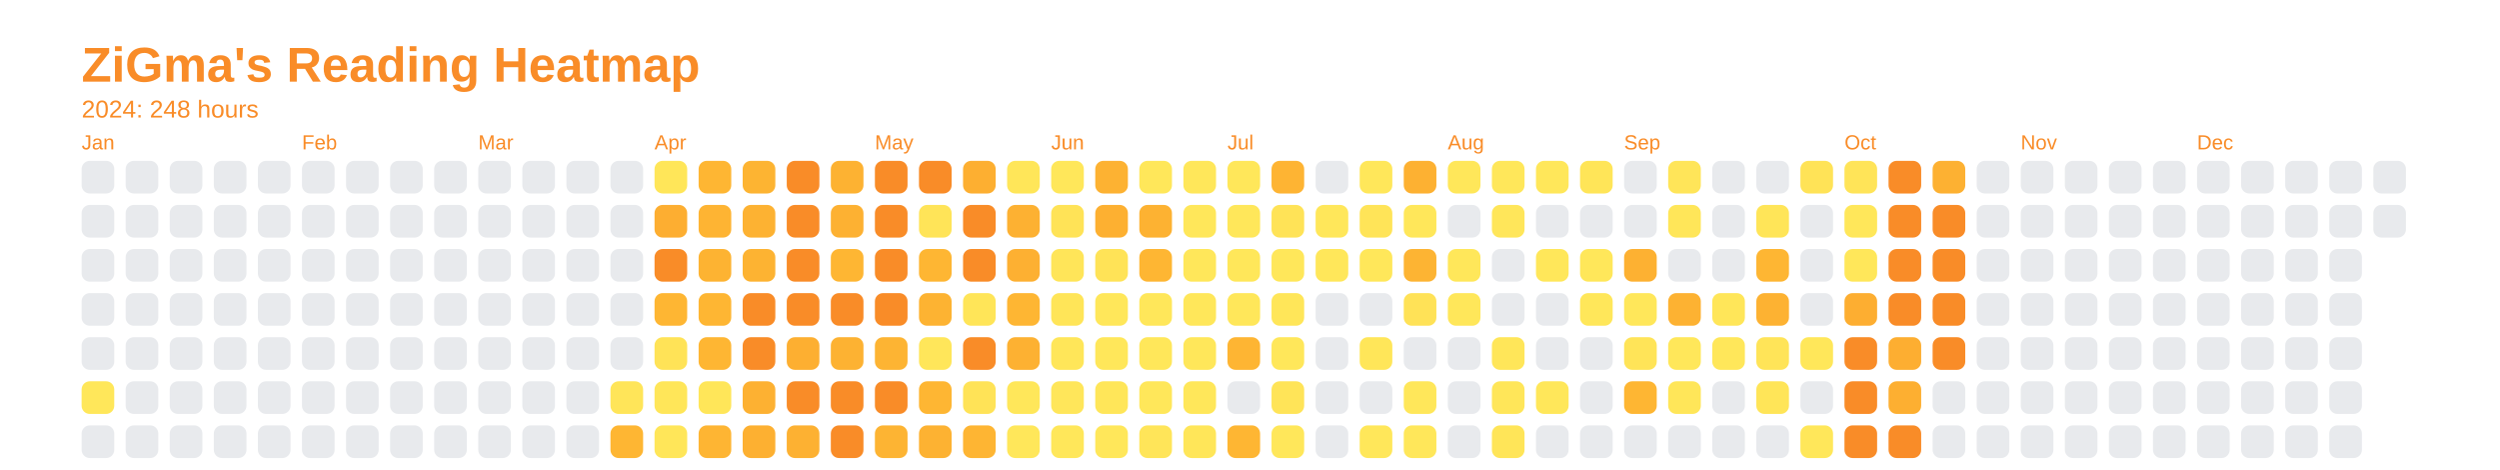
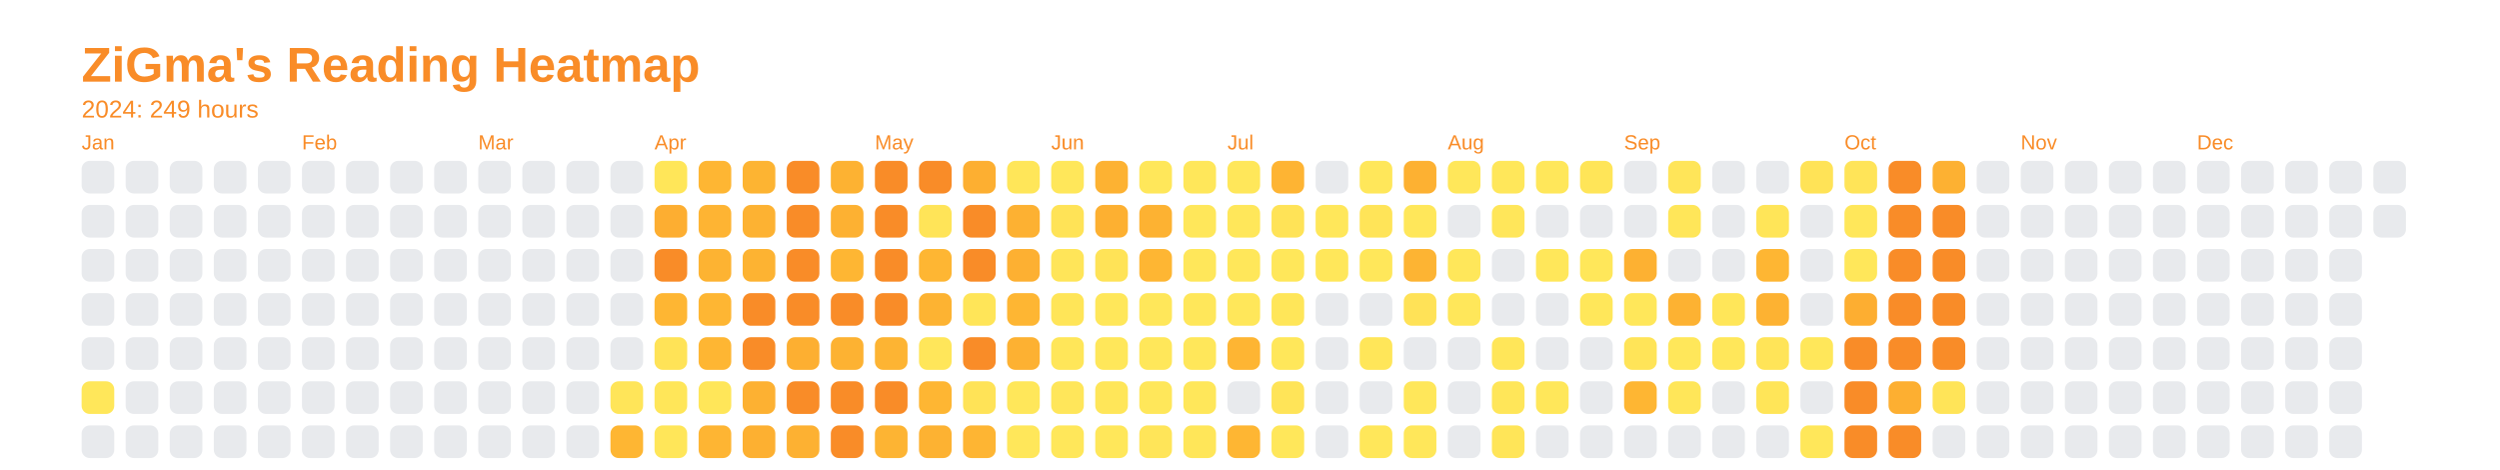
<svg xmlns="http://www.w3.org/2000/svg" baseProfile="full" height="57.5mm" version="1.1" viewBox="0,0,306.2,57.5" width="306.2mm">
  <defs />
  <rect fill="none" height="57.5" width="306.2" x="0" y="0" />
  <text fill="#f98c28" style="font-size:6px; font-family:Arial; font-weight:bold;" x="10" y="10">ZiGma's Reading Heatmap</text>
-   <text fill="#f98c28" style="font-size:3px; font-family:Arial;" x="10" y="14.4">2024: 248 hours</text>
+   <text fill="#f98c28" style="font-size:3px; font-family:Arial;" x="10" y="14.4">2024: 249 hours</text>
  <text fill="#f98c28" style="font-size:2.5px; font-family:Arial" x="10" y="18.3">Jan</text>
  <rect fill="#e8eaed" height="4" rx="1" ry="1" width="4" x="10" y="19.7" />
  <rect fill="#e8eaed" height="4" rx="1" ry="1" width="4" x="10" y="25.1" />
  <rect fill="#e8eaed" height="4" rx="1" ry="1" width="4" x="10" y="30.5" />
  <rect fill="#e8eaed" height="4" rx="1" ry="1" width="4" x="10" y="35.9" />
  <rect fill="#e8eaed" height="4" rx="1" ry="1" width="4" x="10" y="41.3" />
  <rect fill="#ffe75a" height="4" rx="1" ry="1" width="4" x="10" y="46.7" />
  <rect fill="#e8eaed" height="4" rx="1" ry="1" width="4" x="10" y="52.1" />
  <rect fill="#e8eaed" height="4" rx="1" ry="1" width="4" x="15.4" y="19.7" />
  <rect fill="#e8eaed" height="4" rx="1" ry="1" width="4" x="15.4" y="25.1" />
  <rect fill="#e8eaed" height="4" rx="1" ry="1" width="4" x="15.4" y="30.5" />
  <rect fill="#e8eaed" height="4" rx="1" ry="1" width="4" x="15.4" y="35.9" />
  <rect fill="#e8eaed" height="4" rx="1" ry="1" width="4" x="15.4" y="41.3" />
  <rect fill="#e8eaed" height="4" rx="1" ry="1" width="4" x="15.4" y="46.7" />
  <rect fill="#e8eaed" height="4" rx="1" ry="1" width="4" x="15.4" y="52.1" />
  <rect fill="#e8eaed" height="4" rx="1" ry="1" width="4" x="20.8" y="19.7" />
  <rect fill="#e8eaed" height="4" rx="1" ry="1" width="4" x="20.8" y="25.1" />
  <rect fill="#e8eaed" height="4" rx="1" ry="1" width="4" x="20.8" y="30.5" />
  <rect fill="#e8eaed" height="4" rx="1" ry="1" width="4" x="20.8" y="35.9" />
  <rect fill="#e8eaed" height="4" rx="1" ry="1" width="4" x="20.8" y="41.3" />
  <rect fill="#e8eaed" height="4" rx="1" ry="1" width="4" x="20.8" y="46.7" />
  <rect fill="#e8eaed" height="4" rx="1" ry="1" width="4" x="20.8" y="52.1" />
  <rect fill="#e8eaed" height="4" rx="1" ry="1" width="4" x="26.2" y="19.7" />
  <rect fill="#e8eaed" height="4" rx="1" ry="1" width="4" x="26.2" y="25.1" />
  <rect fill="#e8eaed" height="4" rx="1" ry="1" width="4" x="26.2" y="30.5" />
  <rect fill="#e8eaed" height="4" rx="1" ry="1" width="4" x="26.2" y="35.9" />
  <rect fill="#e8eaed" height="4" rx="1" ry="1" width="4" x="26.2" y="41.3" />
  <rect fill="#e8eaed" height="4" rx="1" ry="1" width="4" x="26.2" y="46.7" />
  <rect fill="#e8eaed" height="4" rx="1" ry="1" width="4" x="26.2" y="52.1" />
  <rect fill="#e8eaed" height="4" rx="1" ry="1" width="4" x="31.6" y="19.7" />
  <rect fill="#e8eaed" height="4" rx="1" ry="1" width="4" x="31.6" y="25.1" />
  <rect fill="#e8eaed" height="4" rx="1" ry="1" width="4" x="31.6" y="30.5" />
  <rect fill="#e8eaed" height="4" rx="1" ry="1" width="4" x="31.6" y="35.9" />
  <rect fill="#e8eaed" height="4" rx="1" ry="1" width="4" x="31.6" y="41.3" />
  <rect fill="#e8eaed" height="4" rx="1" ry="1" width="4" x="31.6" y="46.7" />
  <rect fill="#e8eaed" height="4" rx="1" ry="1" width="4" x="31.6" y="52.1" />
  <text fill="#f98c28" style="font-size:2.5px; font-family:Arial" x="37.0" y="18.3">Feb</text>
  <rect fill="#e8eaed" height="4" rx="1" ry="1" width="4" x="37.0" y="19.7" />
  <rect fill="#e8eaed" height="4" rx="1" ry="1" width="4" x="37.0" y="25.1" />
  <rect fill="#e8eaed" height="4" rx="1" ry="1" width="4" x="37.0" y="30.5" />
  <rect fill="#e8eaed" height="4" rx="1" ry="1" width="4" x="37.0" y="35.9" />
  <rect fill="#e8eaed" height="4" rx="1" ry="1" width="4" x="37.0" y="41.3" />
  <rect fill="#e8eaed" height="4" rx="1" ry="1" width="4" x="37.0" y="46.7" />
  <rect fill="#e8eaed" height="4" rx="1" ry="1" width="4" x="37.0" y="52.1" />
  <rect fill="#e8eaed" height="4" rx="1" ry="1" width="4" x="42.4" y="19.7" />
  <rect fill="#e8eaed" height="4" rx="1" ry="1" width="4" x="42.4" y="25.1" />
  <rect fill="#e8eaed" height="4" rx="1" ry="1" width="4" x="42.4" y="30.5" />
  <rect fill="#e8eaed" height="4" rx="1" ry="1" width="4" x="42.4" y="35.9" />
  <rect fill="#e8eaed" height="4" rx="1" ry="1" width="4" x="42.4" y="41.3" />
  <rect fill="#e8eaed" height="4" rx="1" ry="1" width="4" x="42.4" y="46.7" />
  <rect fill="#e8eaed" height="4" rx="1" ry="1" width="4" x="42.4" y="52.1" />
  <rect fill="#e8eaed" height="4" rx="1" ry="1" width="4" x="47.8" y="19.7" />
  <rect fill="#e8eaed" height="4" rx="1" ry="1" width="4" x="47.8" y="25.1" />
  <rect fill="#e8eaed" height="4" rx="1" ry="1" width="4" x="47.8" y="30.5" />
  <rect fill="#e8eaed" height="4" rx="1" ry="1" width="4" x="47.8" y="35.9" />
  <rect fill="#e8eaed" height="4" rx="1" ry="1" width="4" x="47.8" y="41.3" />
  <rect fill="#e8eaed" height="4" rx="1" ry="1" width="4" x="47.8" y="46.7" />
  <rect fill="#e8eaed" height="4" rx="1" ry="1" width="4" x="47.8" y="52.1" />
  <rect fill="#e8eaed" height="4" rx="1" ry="1" width="4" x="53.2" y="19.7" />
  <rect fill="#e8eaed" height="4" rx="1" ry="1" width="4" x="53.2" y="25.1" />
  <rect fill="#e8eaed" height="4" rx="1" ry="1" width="4" x="53.2" y="30.5" />
  <rect fill="#e8eaed" height="4" rx="1" ry="1" width="4" x="53.2" y="35.9" />
  <rect fill="#e8eaed" height="4" rx="1" ry="1" width="4" x="53.2" y="41.3" />
  <rect fill="#e8eaed" height="4" rx="1" ry="1" width="4" x="53.2" y="46.7" />
  <rect fill="#e8eaed" height="4" rx="1" ry="1" width="4" x="53.2" y="52.1" />
  <text fill="#f98c28" style="font-size:2.5px; font-family:Arial" x="58.6" y="18.3">Mar</text>
  <rect fill="#e8eaed" height="4" rx="1" ry="1" width="4" x="58.6" y="19.7" />
  <rect fill="#e8eaed" height="4" rx="1" ry="1" width="4" x="58.6" y="25.1" />
  <rect fill="#e8eaed" height="4" rx="1" ry="1" width="4" x="58.6" y="30.5" />
  <rect fill="#e8eaed" height="4" rx="1" ry="1" width="4" x="58.6" y="35.9" />
  <rect fill="#e8eaed" height="4" rx="1" ry="1" width="4" x="58.6" y="41.3" />
  <rect fill="#e8eaed" height="4" rx="1" ry="1" width="4" x="58.6" y="46.7" />
  <rect fill="#e8eaed" height="4" rx="1" ry="1" width="4" x="58.6" y="52.1" />
  <rect fill="#e8eaed" height="4" rx="1" ry="1" width="4" x="64" y="19.7" />
  <rect fill="#e8eaed" height="4" rx="1" ry="1" width="4" x="64" y="25.1" />
  <rect fill="#e8eaed" height="4" rx="1" ry="1" width="4" x="64" y="30.5" />
  <rect fill="#e8eaed" height="4" rx="1" ry="1" width="4" x="64" y="35.9" />
  <rect fill="#e8eaed" height="4" rx="1" ry="1" width="4" x="64" y="41.3" />
  <rect fill="#e8eaed" height="4" rx="1" ry="1" width="4" x="64" y="46.7" />
  <rect fill="#e8eaed" height="4" rx="1" ry="1" width="4" x="64" y="52.1" />
  <rect fill="#e8eaed" height="4" rx="1" ry="1" width="4" x="69.4" y="19.7" />
  <rect fill="#e8eaed" height="4" rx="1" ry="1" width="4" x="69.4" y="25.1" />
  <rect fill="#e8eaed" height="4" rx="1" ry="1" width="4" x="69.4" y="30.5" />
  <rect fill="#e8eaed" height="4" rx="1" ry="1" width="4" x="69.4" y="35.9" />
  <rect fill="#e8eaed" height="4" rx="1" ry="1" width="4" x="69.4" y="41.3" />
  <rect fill="#e8eaed" height="4" rx="1" ry="1" width="4" x="69.4" y="46.7" />
  <rect fill="#e8eaed" height="4" rx="1" ry="1" width="4" x="69.4" y="52.1" />
  <rect fill="#e8eaed" height="4" rx="1" ry="1" width="4" x="74.8" y="19.7" />
  <rect fill="#e8eaed" height="4" rx="1" ry="1" width="4" x="74.8" y="25.1" />
  <rect fill="#e8eaed" height="4" rx="1" ry="1" width="4" x="74.8" y="30.5" />
  <rect fill="#e8eaed" height="4" rx="1" ry="1" width="4" x="74.8" y="35.9" />
  <rect fill="#e8eaed" height="4" rx="1" ry="1" width="4" x="74.8" y="41.3" />
  <rect fill="#ffe559" height="4" rx="1" ry="1" width="4" x="74.8" y="46.7" />
  <rect fill="#feb633" height="4" rx="1" ry="1" width="4" x="74.8" y="52.1" />
  <text fill="#f98c28" style="font-size:2.5px; font-family:Arial" x="80.2" y="18.3">Apr</text>
  <rect fill="#ffe659" height="4" rx="1" ry="1" width="4" x="80.2" y="19.7" />
  <rect fill="#fdae31" height="4" rx="1" ry="1" width="4" x="80.2" y="25.1" />
  <rect fill="#f98c28" height="4" rx="1" ry="1" width="4" x="80.2" y="30.5" />
  <rect fill="#feb633" height="4" rx="1" ry="1" width="4" x="80.2" y="35.9" />
  <rect fill="#ffe357" height="4" rx="1" ry="1" width="4" x="80.2" y="41.3" />
  <rect fill="#ffe659" height="4" rx="1" ry="1" width="4" x="80.2" y="46.7" />
  <rect fill="#ffe659" height="4" rx="1" ry="1" width="4" x="80.2" y="52.1" />
  <rect fill="#feb633" height="4" rx="1" ry="1" width="4" x="85.6" y="19.7" />
  <rect fill="#feb433" height="4" rx="1" ry="1" width="4" x="85.6" y="25.1" />
  <rect fill="#fdb332" height="4" rx="1" ry="1" width="4" x="85.6" y="30.5" />
  <rect fill="#feb633" height="4" rx="1" ry="1" width="4" x="85.6" y="35.9" />
  <rect fill="#feb633" height="4" rx="1" ry="1" width="4" x="85.6" y="41.3" />
  <rect fill="#ffe659" height="4" rx="1" ry="1" width="4" x="85.6" y="46.7" />
  <rect fill="#feb533" height="4" rx="1" ry="1" width="4" x="85.6" y="52.1" />
  <rect fill="#fdb432" height="4" rx="1" ry="1" width="4" x="91" y="19.7" />
  <rect fill="#fdb232" height="4" rx="1" ry="1" width="4" x="91" y="25.1" />
  <rect fill="#fdb332" height="4" rx="1" ry="1" width="4" x="91" y="30.5" />
  <rect fill="#f98c28" height="4" rx="1" ry="1" width="4" x="91" y="35.9" />
  <rect fill="#f98c28" height="4" rx="1" ry="1" width="4" x="91" y="41.3" />
  <rect fill="#fdb132" height="4" rx="1" ry="1" width="4" x="91" y="46.7" />
  <rect fill="#fdb031" height="4" rx="1" ry="1" width="4" x="91" y="52.1" />
  <rect fill="#f98c28" height="4" rx="1" ry="1" width="4" x="96.4" y="19.7" />
  <rect fill="#f98c28" height="4" rx="1" ry="1" width="4" x="96.4" y="25.1" />
  <rect fill="#f98c28" height="4" rx="1" ry="1" width="4" x="96.4" y="30.5" />
  <rect fill="#f98c28" height="4" rx="1" ry="1" width="4" x="96.4" y="35.9" />
  <rect fill="#fdaf31" height="4" rx="1" ry="1" width="4" x="96.4" y="41.3" />
  <rect fill="#f98c28" height="4" rx="1" ry="1" width="4" x="96.4" y="46.7" />
  <rect fill="#fdb132" height="4" rx="1" ry="1" width="4" x="96.4" y="52.1" />
  <rect fill="#fdb232" height="4" rx="1" ry="1" width="4" x="101.8" y="19.7" />
  <rect fill="#fdb132" height="4" rx="1" ry="1" width="4" x="101.8" y="25.1" />
  <rect fill="#feb633" height="4" rx="1" ry="1" width="4" x="101.8" y="30.5" />
  <rect fill="#f98c28" height="4" rx="1" ry="1" width="4" x="101.8" y="35.9" />
  <rect fill="#fdb232" height="4" rx="1" ry="1" width="4" x="101.8" y="41.3" />
  <rect fill="#f98c28" height="4" rx="1" ry="1" width="4" x="101.8" y="46.7" />
  <rect fill="#f98c28" height="4" rx="1" ry="1" width="4" x="101.8" y="52.1" />
  <text fill="#f98c28" style="font-size:2.5px; font-family:Arial" x="107.2" y="18.3">May</text>
  <rect fill="#f98c28" height="4" rx="1" ry="1" width="4" x="107.2" y="19.7" />
  <rect fill="#f98c28" height="4" rx="1" ry="1" width="4" x="107.2" y="25.1" />
  <rect fill="#f98c28" height="4" rx="1" ry="1" width="4" x="107.2" y="30.5" />
  <rect fill="#f98c28" height="4" rx="1" ry="1" width="4" x="107.2" y="35.9" />
  <rect fill="#fdb433" height="4" rx="1" ry="1" width="4" x="107.2" y="41.3" />
  <rect fill="#f98c28" height="4" rx="1" ry="1" width="4" x="107.2" y="46.7" />
  <rect fill="#fdb433" height="4" rx="1" ry="1" width="4" x="107.2" y="52.1" />
  <rect fill="#f98c28" height="4" rx="1" ry="1" width="4" x="112.6" y="19.7" />
  <rect fill="#ffe458" height="4" rx="1" ry="1" width="4" x="112.6" y="25.1" />
  <rect fill="#feb633" height="4" rx="1" ry="1" width="4" x="112.6" y="30.5" />
  <rect fill="#fdb332" height="4" rx="1" ry="1" width="4" x="112.6" y="35.9" />
  <rect fill="#ffe65a" height="4" rx="1" ry="1" width="4" x="112.6" y="41.3" />
  <rect fill="#feb633" height="4" rx="1" ry="1" width="4" x="112.6" y="46.7" />
  <rect fill="#fdb232" height="4" rx="1" ry="1" width="4" x="112.6" y="52.1" />
  <rect fill="#fdaf31" height="4" rx="1" ry="1" width="4" x="118" y="19.7" />
  <rect fill="#f98c28" height="4" rx="1" ry="1" width="4" x="118" y="25.1" />
  <rect fill="#f98c28" height="4" rx="1" ry="1" width="4" x="118" y="30.5" />
  <rect fill="#ffe558" height="4" rx="1" ry="1" width="4" x="118" y="35.9" />
  <rect fill="#f98c28" height="4" rx="1" ry="1" width="4" x="118" y="41.3" />
  <rect fill="#ffe357" height="4" rx="1" ry="1" width="4" x="118" y="46.7" />
  <rect fill="#feb533" height="4" rx="1" ry="1" width="4" x="118" y="52.1" />
  <rect fill="#ffe659" height="4" rx="1" ry="1" width="4" x="123.4" y="19.7" />
  <rect fill="#fdb132" height="4" rx="1" ry="1" width="4" x="123.4" y="25.1" />
  <rect fill="#fdb032" height="4" rx="1" ry="1" width="4" x="123.4" y="30.5" />
  <rect fill="#feb633" height="4" rx="1" ry="1" width="4" x="123.4" y="35.9" />
  <rect fill="#fdb132" height="4" rx="1" ry="1" width="4" x="123.4" y="41.3" />
  <rect fill="#ffe75a" height="4" rx="1" ry="1" width="4" x="123.4" y="46.7" />
  <rect fill="#ffe75a" height="4" rx="1" ry="1" width="4" x="123.4" y="52.1" />
  <text fill="#f98c28" style="font-size:2.5px; font-family:Arial" x="128.8" y="18.3">Jun</text>
  <rect fill="#ffe75a" height="4" rx="1" ry="1" width="4" x="128.8" y="19.7" />
  <rect fill="#ffe357" height="4" rx="1" ry="1" width="4" x="128.8" y="25.1" />
  <rect fill="#ffe559" height="4" rx="1" ry="1" width="4" x="128.8" y="30.5" />
  <rect fill="#ffe558" height="4" rx="1" ry="1" width="4" x="128.8" y="35.9" />
  <rect fill="#ffe659" height="4" rx="1" ry="1" width="4" x="128.8" y="41.3" />
  <rect fill="#ffe65a" height="4" rx="1" ry="1" width="4" x="128.8" y="46.7" />
  <rect fill="#ffe75a" height="4" rx="1" ry="1" width="4" x="128.8" y="52.1" />
  <rect fill="#fdb232" height="4" rx="1" ry="1" width="4" x="134.2" y="19.7" />
  <rect fill="#fdb031" height="4" rx="1" ry="1" width="4" x="134.2" y="25.1" />
  <rect fill="#ffe357" height="4" rx="1" ry="1" width="4" x="134.2" y="30.5" />
  <rect fill="#ffe75a" height="4" rx="1" ry="1" width="4" x="134.2" y="35.9" />
  <rect fill="#ffe75a" height="4" rx="1" ry="1" width="4" x="134.2" y="41.3" />
  <rect fill="#ffe659" height="4" rx="1" ry="1" width="4" x="134.2" y="46.7" />
  <rect fill="#ffe75a" height="4" rx="1" ry="1" width="4" x="134.2" y="52.1" />
  <rect fill="#ffe75a" height="4" rx="1" ry="1" width="4" x="139.6" y="19.7" />
  <rect fill="#fdb232" height="4" rx="1" ry="1" width="4" x="139.6" y="25.1" />
  <rect fill="#feb633" height="4" rx="1" ry="1" width="4" x="139.6" y="30.5" />
  <rect fill="#ffe75a" height="4" rx="1" ry="1" width="4" x="139.6" y="35.9" />
  <rect fill="#ffe75a" height="4" rx="1" ry="1" width="4" x="139.6" y="41.3" />
  <rect fill="#ffe75a" height="4" rx="1" ry="1" width="4" x="139.6" y="46.7" />
  <rect fill="#ffe559" height="4" rx="1" ry="1" width="4" x="139.6" y="52.1" />
  <rect fill="#ffe75a" height="4" rx="1" ry="1" width="4" x="145" y="19.7" />
  <rect fill="#ffe75a" height="4" rx="1" ry="1" width="4" x="145" y="25.1" />
  <rect fill="#ffe75a" height="4" rx="1" ry="1" width="4" x="145" y="30.5" />
  <rect fill="#ffe75a" height="4" rx="1" ry="1" width="4" x="145" y="35.9" />
  <rect fill="#ffe75a" height="4" rx="1" ry="1" width="4" x="145" y="41.3" />
  <rect fill="#ffe75a" height="4" rx="1" ry="1" width="4" x="145" y="46.7" />
  <rect fill="#ffe659" height="4" rx="1" ry="1" width="4" x="145" y="52.1" />
  <text fill="#f98c28" style="font-size:2.5px; font-family:Arial" x="150.4" y="18.3">Jul</text>
  <rect fill="#ffe75a" height="4" rx="1" ry="1" width="4" x="150.4" y="19.7" />
  <rect fill="#ffe75a" height="4" rx="1" ry="1" width="4" x="150.4" y="25.1" />
  <rect fill="#ffe75a" height="4" rx="1" ry="1" width="4" x="150.4" y="30.5" />
  <rect fill="#ffe75a" height="4" rx="1" ry="1" width="4" x="150.4" y="35.9" />
  <rect fill="#feb533" height="4" rx="1" ry="1" width="4" x="150.4" y="41.3" />
  <rect fill="#e8eaed" height="4" rx="1" ry="1" width="4" x="150.4" y="46.7" />
  <rect fill="#feb633" height="4" rx="1" ry="1" width="4" x="150.4" y="52.1" />
  <rect fill="#feb433" height="4" rx="1" ry="1" width="4" x="155.8" y="19.7" />
  <rect fill="#ffe357" height="4" rx="1" ry="1" width="4" x="155.8" y="25.1" />
  <rect fill="#ffe75a" height="4" rx="1" ry="1" width="4" x="155.8" y="30.5" />
  <rect fill="#ffe659" height="4" rx="1" ry="1" width="4" x="155.8" y="35.9" />
  <rect fill="#ffe75a" height="4" rx="1" ry="1" width="4" x="155.8" y="41.3" />
  <rect fill="#ffe458" height="4" rx="1" ry="1" width="4" x="155.8" y="46.7" />
  <rect fill="#ffe75a" height="4" rx="1" ry="1" width="4" x="155.8" y="52.1" />
  <rect fill="#e8eaed" height="4" rx="1" ry="1" width="4" x="161.2" y="19.7" />
  <rect fill="#ffe75a" height="4" rx="1" ry="1" width="4" x="161.2" y="25.1" />
  <rect fill="#ffe75a" height="4" rx="1" ry="1" width="4" x="161.2" y="30.5" />
  <rect fill="#e8eaed" height="4" rx="1" ry="1" width="4" x="161.2" y="35.9" />
  <rect fill="#e8eaed" height="4" rx="1" ry="1" width="4" x="161.2" y="41.3" />
  <rect fill="#e8eaed" height="4" rx="1" ry="1" width="4" x="161.2" y="46.7" />
  <rect fill="#e8eaed" height="4" rx="1" ry="1" width="4" x="161.2" y="52.1" />
  <rect fill="#ffe75a" height="4" rx="1" ry="1" width="4" x="166.6" y="19.7" />
  <rect fill="#ffe458" height="4" rx="1" ry="1" width="4" x="166.6" y="25.1" />
  <rect fill="#ffe75a" height="4" rx="1" ry="1" width="4" x="166.6" y="30.5" />
  <rect fill="#e8eaed" height="4" rx="1" ry="1" width="4" x="166.6" y="35.9" />
  <rect fill="#ffe659" height="4" rx="1" ry="1" width="4" x="166.6" y="41.3" />
  <rect fill="#e8eaed" height="4" rx="1" ry="1" width="4" x="166.6" y="46.7" />
  <rect fill="#ffe75a" height="4" rx="1" ry="1" width="4" x="166.6" y="52.1" />
  <rect fill="#fdb132" height="4" rx="1" ry="1" width="4" x="172" y="19.7" />
  <rect fill="#ffe75a" height="4" rx="1" ry="1" width="4" x="172" y="25.1" />
  <rect fill="#fdb433" height="4" rx="1" ry="1" width="4" x="172" y="30.5" />
  <rect fill="#ffe257" height="4" rx="1" ry="1" width="4" x="172" y="35.9" />
  <rect fill="#e8eaed" height="4" rx="1" ry="1" width="4" x="172" y="41.3" />
  <rect fill="#ffe75a" height="4" rx="1" ry="1" width="4" x="172" y="46.7" />
  <rect fill="#ffe75a" height="4" rx="1" ry="1" width="4" x="172" y="52.1" />
  <text fill="#f98c28" style="font-size:2.5px; font-family:Arial" x="177.4" y="18.3">Aug</text>
  <rect fill="#ffe75a" height="4" rx="1" ry="1" width="4" x="177.4" y="19.7" />
  <rect fill="#e8eaed" height="4" rx="1" ry="1" width="4" x="177.4" y="25.1" />
  <rect fill="#ffe75a" height="4" rx="1" ry="1" width="4" x="177.4" y="30.5" />
  <rect fill="#ffe75a" height="4" rx="1" ry="1" width="4" x="177.4" y="35.9" />
  <rect fill="#e8eaed" height="4" rx="1" ry="1" width="4" x="177.4" y="41.3" />
  <rect fill="#e8eaed" height="4" rx="1" ry="1" width="4" x="177.4" y="46.7" />
  <rect fill="#e8eaed" height="4" rx="1" ry="1" width="4" x="177.4" y="52.1" />
  <rect fill="#ffe75a" height="4" rx="1" ry="1" width="4" x="182.8" y="19.7" />
  <rect fill="#ffe65a" height="4" rx="1" ry="1" width="4" x="182.8" y="25.1" />
  <rect fill="#e8eaed" height="4" rx="1" ry="1" width="4" x="182.8" y="30.5" />
  <rect fill="#e8eaed" height="4" rx="1" ry="1" width="4" x="182.8" y="35.9" />
  <rect fill="#ffe659" height="4" rx="1" ry="1" width="4" x="182.8" y="41.3" />
  <rect fill="#ffe659" height="4" rx="1" ry="1" width="4" x="182.8" y="46.7" />
  <rect fill="#ffe558" height="4" rx="1" ry="1" width="4" x="182.8" y="52.1" />
  <rect fill="#ffe75a" height="4" rx="1" ry="1" width="4" x="188.2" y="19.7" />
  <rect fill="#e8eaed" height="4" rx="1" ry="1" width="4" x="188.2" y="25.1" />
  <rect fill="#ffe75a" height="4" rx="1" ry="1" width="4" x="188.2" y="30.5" />
  <rect fill="#e8eaed" height="4" rx="1" ry="1" width="4" x="188.2" y="35.9" />
  <rect fill="#e8eaed" height="4" rx="1" ry="1" width="4" x="188.2" y="41.3" />
  <rect fill="#ffe75a" height="4" rx="1" ry="1" width="4" x="188.2" y="46.7" />
  <rect fill="#e8eaed" height="4" rx="1" ry="1" width="4" x="188.2" y="52.1" />
  <rect fill="#ffe558" height="4" rx="1" ry="1" width="4" x="193.6" y="19.7" />
  <rect fill="#e8eaed" height="4" rx="1" ry="1" width="4" x="193.6" y="25.1" />
  <rect fill="#ffe75a" height="4" rx="1" ry="1" width="4" x="193.6" y="30.5" />
  <rect fill="#ffe75a" height="4" rx="1" ry="1" width="4" x="193.6" y="35.9" />
  <rect fill="#e8eaed" height="4" rx="1" ry="1" width="4" x="193.6" y="41.3" />
  <rect fill="#e8eaed" height="4" rx="1" ry="1" width="4" x="193.6" y="46.7" />
  <rect fill="#e8eaed" height="4" rx="1" ry="1" width="4" x="193.6" y="52.1" />
  <text fill="#f98c28" style="font-size:2.5px; font-family:Arial" x="199" y="18.3">Sep</text>
  <rect fill="#e8eaed" height="4" rx="1" ry="1" width="4" x="199" y="19.7" />
  <rect fill="#e8eaed" height="4" rx="1" ry="1" width="4" x="199" y="25.1" />
  <rect fill="#fdb132" height="4" rx="1" ry="1" width="4" x="199" y="30.5" />
  <rect fill="#ffe75a" height="4" rx="1" ry="1" width="4" x="199" y="35.9" />
  <rect fill="#ffe458" height="4" rx="1" ry="1" width="4" x="199" y="41.3" />
  <rect fill="#feb633" height="4" rx="1" ry="1" width="4" x="199" y="46.7" />
  <rect fill="#e8eaed" height="4" rx="1" ry="1" width="4" x="199" y="52.1" />
  <rect fill="#ffe559" height="4" rx="1" ry="1" width="4" x="204.4" y="19.7" />
  <rect fill="#ffe659" height="4" rx="1" ry="1" width="4" x="204.4" y="25.1" />
  <rect fill="#e8eaed" height="4" rx="1" ry="1" width="4" x="204.4" y="30.5" />
  <rect fill="#fdb232" height="4" rx="1" ry="1" width="4" x="204.4" y="35.9" />
  <rect fill="#ffe75a" height="4" rx="1" ry="1" width="4" x="204.4" y="41.3" />
  <rect fill="#ffe659" height="4" rx="1" ry="1" width="4" x="204.4" y="46.7" />
  <rect fill="#e8eaed" height="4" rx="1" ry="1" width="4" x="204.4" y="52.1" />
  <rect fill="#e8eaed" height="4" rx="1" ry="1" width="4" x="209.8" y="19.7" />
  <rect fill="#e8eaed" height="4" rx="1" ry="1" width="4" x="209.8" y="25.1" />
  <rect fill="#e8eaed" height="4" rx="1" ry="1" width="4" x="209.8" y="30.5" />
  <rect fill="#ffe659" height="4" rx="1" ry="1" width="4" x="209.8" y="35.9" />
  <rect fill="#ffe75a" height="4" rx="1" ry="1" width="4" x="209.8" y="41.3" />
  <rect fill="#e8eaed" height="4" rx="1" ry="1" width="4" x="209.8" y="46.7" />
  <rect fill="#e8eaed" height="4" rx="1" ry="1" width="4" x="209.8" y="52.1" />
  <rect fill="#e8eaed" height="4" rx="1" ry="1" width="4" x="215.2" y="19.7" />
  <rect fill="#ffe558" height="4" rx="1" ry="1" width="4" x="215.2" y="25.1" />
  <rect fill="#feb633" height="4" rx="1" ry="1" width="4" x="215.2" y="30.5" />
  <rect fill="#fdb232" height="4" rx="1" ry="1" width="4" x="215.2" y="35.9" />
  <rect fill="#ffe458" height="4" rx="1" ry="1" width="4" x="215.2" y="41.3" />
  <rect fill="#ffe558" height="4" rx="1" ry="1" width="4" x="215.2" y="46.7" />
  <rect fill="#e8eaed" height="4" rx="1" ry="1" width="4" x="215.2" y="52.1" />
  <rect fill="#ffe357" height="4" rx="1" ry="1" width="4" x="220.6" y="19.7" />
  <rect fill="#e8eaed" height="4" rx="1" ry="1" width="4" x="220.6" y="25.1" />
  <rect fill="#e8eaed" height="4" rx="1" ry="1" width="4" x="220.6" y="30.5" />
  <rect fill="#e8eaed" height="4" rx="1" ry="1" width="4" x="220.6" y="35.9" />
  <rect fill="#ffe75a" height="4" rx="1" ry="1" width="4" x="220.6" y="41.3" />
  <rect fill="#e8eaed" height="4" rx="1" ry="1" width="4" x="220.6" y="46.7" />
  <rect fill="#ffe75a" height="4" rx="1" ry="1" width="4" x="220.6" y="52.1" />
  <text fill="#f98c28" style="font-size:2.5px; font-family:Arial" x="226" y="18.3">Oct</text>
  <rect fill="#ffe458" height="4" rx="1" ry="1" width="4" x="226" y="19.7" />
  <rect fill="#ffe75a" height="4" rx="1" ry="1" width="4" x="226" y="25.1" />
  <rect fill="#ffe75a" height="4" rx="1" ry="1" width="4" x="226" y="30.5" />
  <rect fill="#fdae31" height="4" rx="1" ry="1" width="4" x="226" y="35.9" />
  <rect fill="#f98c28" height="4" rx="1" ry="1" width="4" x="226" y="41.3" />
  <rect fill="#f98c28" height="4" rx="1" ry="1" width="4" x="226" y="46.7" />
  <rect fill="#f98c28" height="4" rx="1" ry="1" width="4" x="226" y="52.1" />
  <rect fill="#f98c28" height="4" rx="1" ry="1" width="4" x="231.4" y="19.7" />
  <rect fill="#f98c28" height="4" rx="1" ry="1" width="4" x="231.4" y="25.1" />
  <rect fill="#f98c28" height="4" rx="1" ry="1" width="4" x="231.4" y="30.5" />
  <rect fill="#f98c28" height="4" rx="1" ry="1" width="4" x="231.4" y="35.9" />
-   <rect fill="#fdae31" height="4" rx="1" ry="1" width="4" x="231.4" y="41.3" />
+   <rect fill="#f98c28" height="4" rx="1" ry="1" width="4" x="231.4" y="41.3" />
  <rect fill="#fdaf31" height="4" rx="1" ry="1" width="4" x="231.4" y="46.7" />
  <rect fill="#f98c28" height="4" rx="1" ry="1" width="4" x="231.4" y="52.1" />
  <rect fill="#fdb132" height="4" rx="1" ry="1" width="4" x="236.8" y="19.7" />
  <rect fill="#f98c28" height="4" rx="1" ry="1" width="4" x="236.8" y="25.1" />
  <rect fill="#f98c28" height="4" rx="1" ry="1" width="4" x="236.8" y="30.5" />
  <rect fill="#f98c28" height="4" rx="1" ry="1" width="4" x="236.8" y="35.9" />
  <rect fill="#f98c28" height="4" rx="1" ry="1" width="4" x="236.8" y="41.3" />
-   <rect fill="#e8eaed" height="4" rx="1" ry="1" width="4" x="236.8" y="46.7" />
+   <rect fill="#ffe458" height="4" rx="1" ry="1" width="4" x="236.8" y="46.7" />
  <rect fill="#e8eaed" height="4" rx="1" ry="1" width="4" x="236.8" y="52.1" />
  <rect fill="#e8eaed" height="4" rx="1" ry="1" width="4" x="242.2" y="19.7" />
  <rect fill="#e8eaed" height="4" rx="1" ry="1" width="4" x="242.2" y="25.1" />
  <rect fill="#e8eaed" height="4" rx="1" ry="1" width="4" x="242.2" y="30.5" />
  <rect fill="#e8eaed" height="4" rx="1" ry="1" width="4" x="242.2" y="35.9" />
  <rect fill="#e8eaed" height="4" rx="1" ry="1" width="4" x="242.2" y="41.3" />
  <rect fill="#e8eaed" height="4" rx="1" ry="1" width="4" x="242.2" y="46.7" />
  <rect fill="#e8eaed" height="4" rx="1" ry="1" width="4" x="242.2" y="52.1" />
  <text fill="#f98c28" style="font-size:2.5px; font-family:Arial" x="247.6" y="18.3">Nov</text>
  <rect fill="#e8eaed" height="4" rx="1" ry="1" width="4" x="247.6" y="19.7" />
  <rect fill="#e8eaed" height="4" rx="1" ry="1" width="4" x="247.6" y="25.1" />
  <rect fill="#e8eaed" height="4" rx="1" ry="1" width="4" x="247.6" y="30.5" />
  <rect fill="#e8eaed" height="4" rx="1" ry="1" width="4" x="247.6" y="35.9" />
  <rect fill="#e8eaed" height="4" rx="1" ry="1" width="4" x="247.6" y="41.3" />
  <rect fill="#e8eaed" height="4" rx="1" ry="1" width="4" x="247.6" y="46.7" />
  <rect fill="#e8eaed" height="4" rx="1" ry="1" width="4" x="247.6" y="52.1" />
  <rect fill="#e8eaed" height="4" rx="1" ry="1" width="4" x="253" y="19.7" />
  <rect fill="#e8eaed" height="4" rx="1" ry="1" width="4" x="253" y="25.1" />
  <rect fill="#e8eaed" height="4" rx="1" ry="1" width="4" x="253" y="30.5" />
  <rect fill="#e8eaed" height="4" rx="1" ry="1" width="4" x="253" y="35.9" />
  <rect fill="#e8eaed" height="4" rx="1" ry="1" width="4" x="253" y="41.3" />
  <rect fill="#e8eaed" height="4" rx="1" ry="1" width="4" x="253" y="46.7" />
  <rect fill="#e8eaed" height="4" rx="1" ry="1" width="4" x="253" y="52.1" />
  <rect fill="#e8eaed" height="4" rx="1" ry="1" width="4" x="258.4" y="19.7" />
  <rect fill="#e8eaed" height="4" rx="1" ry="1" width="4" x="258.4" y="25.1" />
  <rect fill="#e8eaed" height="4" rx="1" ry="1" width="4" x="258.4" y="30.5" />
  <rect fill="#e8eaed" height="4" rx="1" ry="1" width="4" x="258.4" y="35.9" />
  <rect fill="#e8eaed" height="4" rx="1" ry="1" width="4" x="258.4" y="41.3" />
  <rect fill="#e8eaed" height="4" rx="1" ry="1" width="4" x="258.4" y="46.7" />
  <rect fill="#e8eaed" height="4" rx="1" ry="1" width="4" x="258.4" y="52.1" />
  <rect fill="#e8eaed" height="4" rx="1" ry="1" width="4" x="263.8" y="19.7" />
  <rect fill="#e8eaed" height="4" rx="1" ry="1" width="4" x="263.8" y="25.1" />
  <rect fill="#e8eaed" height="4" rx="1" ry="1" width="4" x="263.8" y="30.5" />
  <rect fill="#e8eaed" height="4" rx="1" ry="1" width="4" x="263.8" y="35.9" />
  <rect fill="#e8eaed" height="4" rx="1" ry="1" width="4" x="263.8" y="41.3" />
  <rect fill="#e8eaed" height="4" rx="1" ry="1" width="4" x="263.8" y="46.7" />
  <rect fill="#e8eaed" height="4" rx="1" ry="1" width="4" x="263.8" y="52.1" />
  <text fill="#f98c28" style="font-size:2.5px; font-family:Arial" x="269.2" y="18.3">Dec</text>
  <rect fill="#e8eaed" height="4" rx="1" ry="1" width="4" x="269.2" y="19.7" />
  <rect fill="#e8eaed" height="4" rx="1" ry="1" width="4" x="269.2" y="25.1" />
  <rect fill="#e8eaed" height="4" rx="1" ry="1" width="4" x="269.2" y="30.5" />
  <rect fill="#e8eaed" height="4" rx="1" ry="1" width="4" x="269.2" y="35.9" />
  <rect fill="#e8eaed" height="4" rx="1" ry="1" width="4" x="269.2" y="41.3" />
  <rect fill="#e8eaed" height="4" rx="1" ry="1" width="4" x="269.2" y="46.7" />
  <rect fill="#e8eaed" height="4" rx="1" ry="1" width="4" x="269.2" y="52.1" />
  <rect fill="#e8eaed" height="4" rx="1" ry="1" width="4" x="274.6" y="19.7" />
  <rect fill="#e8eaed" height="4" rx="1" ry="1" width="4" x="274.6" y="25.1" />
  <rect fill="#e8eaed" height="4" rx="1" ry="1" width="4" x="274.6" y="30.5" />
  <rect fill="#e8eaed" height="4" rx="1" ry="1" width="4" x="274.6" y="35.9" />
  <rect fill="#e8eaed" height="4" rx="1" ry="1" width="4" x="274.6" y="41.3" />
  <rect fill="#e8eaed" height="4" rx="1" ry="1" width="4" x="274.6" y="46.7" />
  <rect fill="#e8eaed" height="4" rx="1" ry="1" width="4" x="274.6" y="52.1" />
  <rect fill="#e8eaed" height="4" rx="1" ry="1" width="4" x="280" y="19.7" />
  <rect fill="#e8eaed" height="4" rx="1" ry="1" width="4" x="280" y="25.1" />
  <rect fill="#e8eaed" height="4" rx="1" ry="1" width="4" x="280" y="30.5" />
  <rect fill="#e8eaed" height="4" rx="1" ry="1" width="4" x="280" y="35.9" />
  <rect fill="#e8eaed" height="4" rx="1" ry="1" width="4" x="280" y="41.3" />
  <rect fill="#e8eaed" height="4" rx="1" ry="1" width="4" x="280" y="46.7" />
  <rect fill="#e8eaed" height="4" rx="1" ry="1" width="4" x="280" y="52.1" />
  <rect fill="#e8eaed" height="4" rx="1" ry="1" width="4" x="285.4" y="19.7" />
  <rect fill="#e8eaed" height="4" rx="1" ry="1" width="4" x="285.4" y="25.1" />
  <rect fill="#e8eaed" height="4" rx="1" ry="1" width="4" x="285.4" y="30.5" />
  <rect fill="#e8eaed" height="4" rx="1" ry="1" width="4" x="285.4" y="35.9" />
  <rect fill="#e8eaed" height="4" rx="1" ry="1" width="4" x="285.4" y="41.3" />
  <rect fill="#e8eaed" height="4" rx="1" ry="1" width="4" x="285.4" y="46.7" />
  <rect fill="#e8eaed" height="4" rx="1" ry="1" width="4" x="285.4" y="52.1" />
  <rect fill="#e8eaed" height="4" rx="1" ry="1" width="4" x="290.8" y="19.7" />
  <rect fill="#e8eaed" height="4" rx="1" ry="1" width="4" x="290.8" y="25.1" />
</svg>
